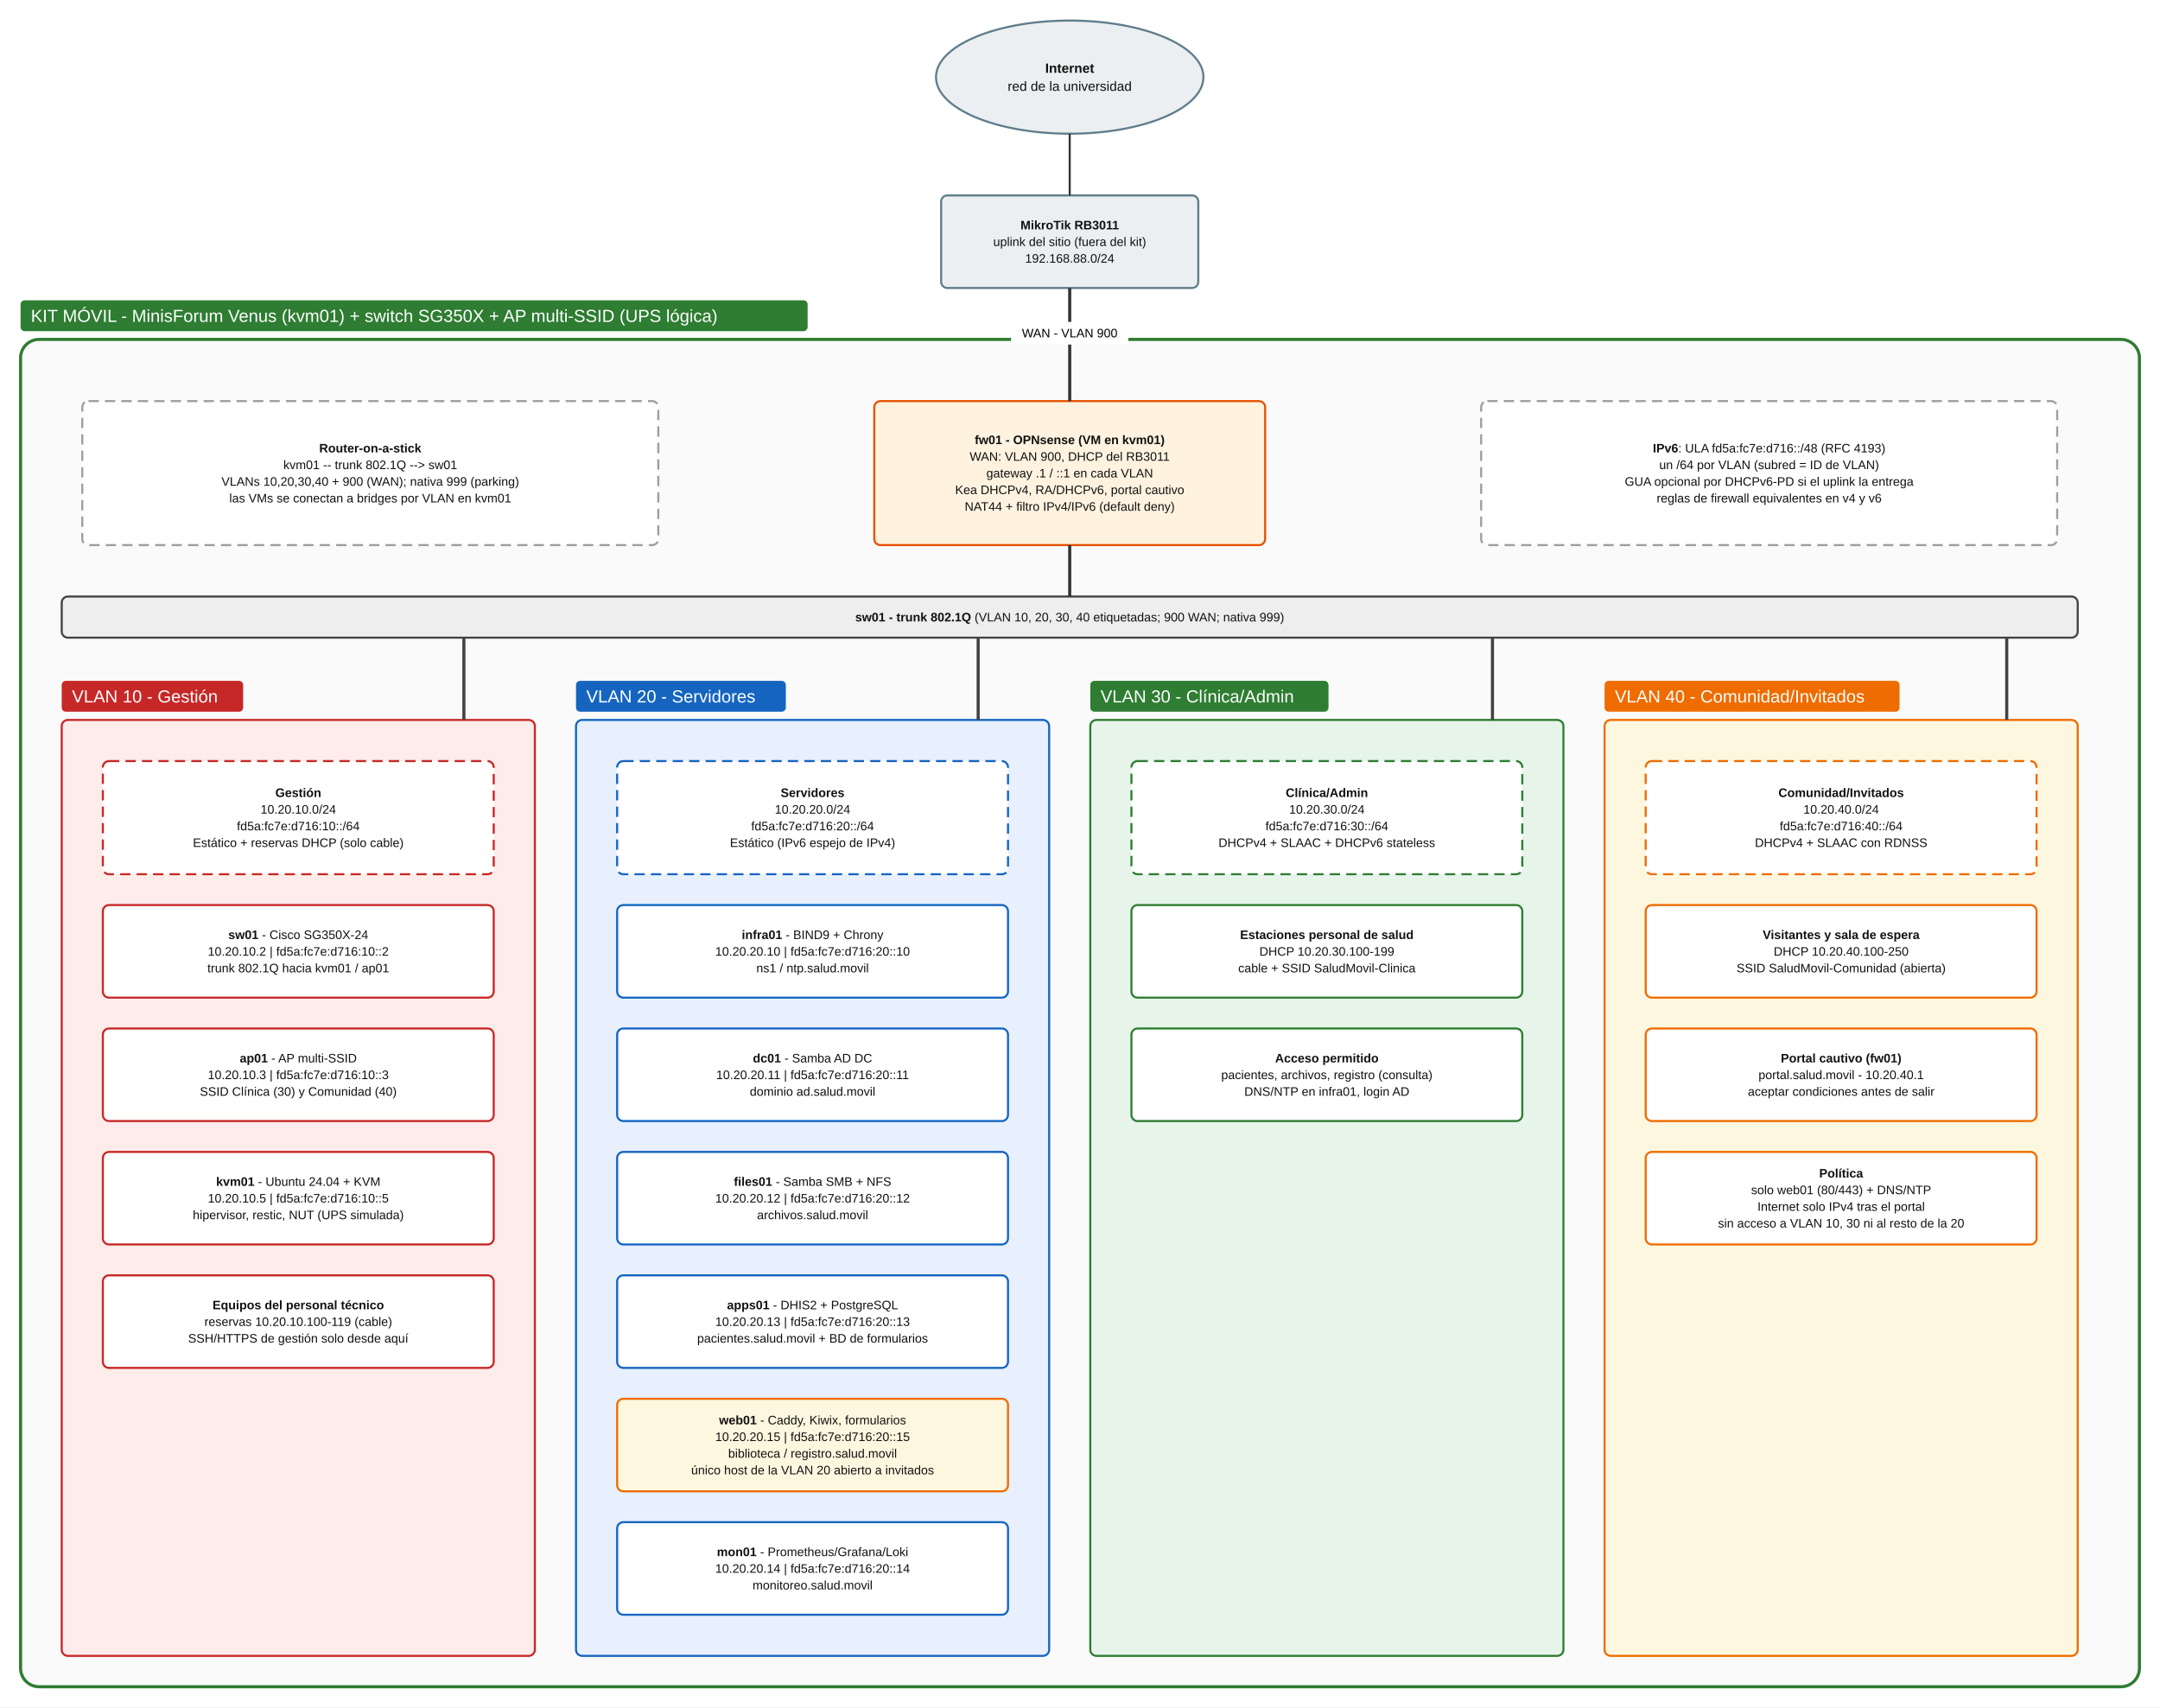
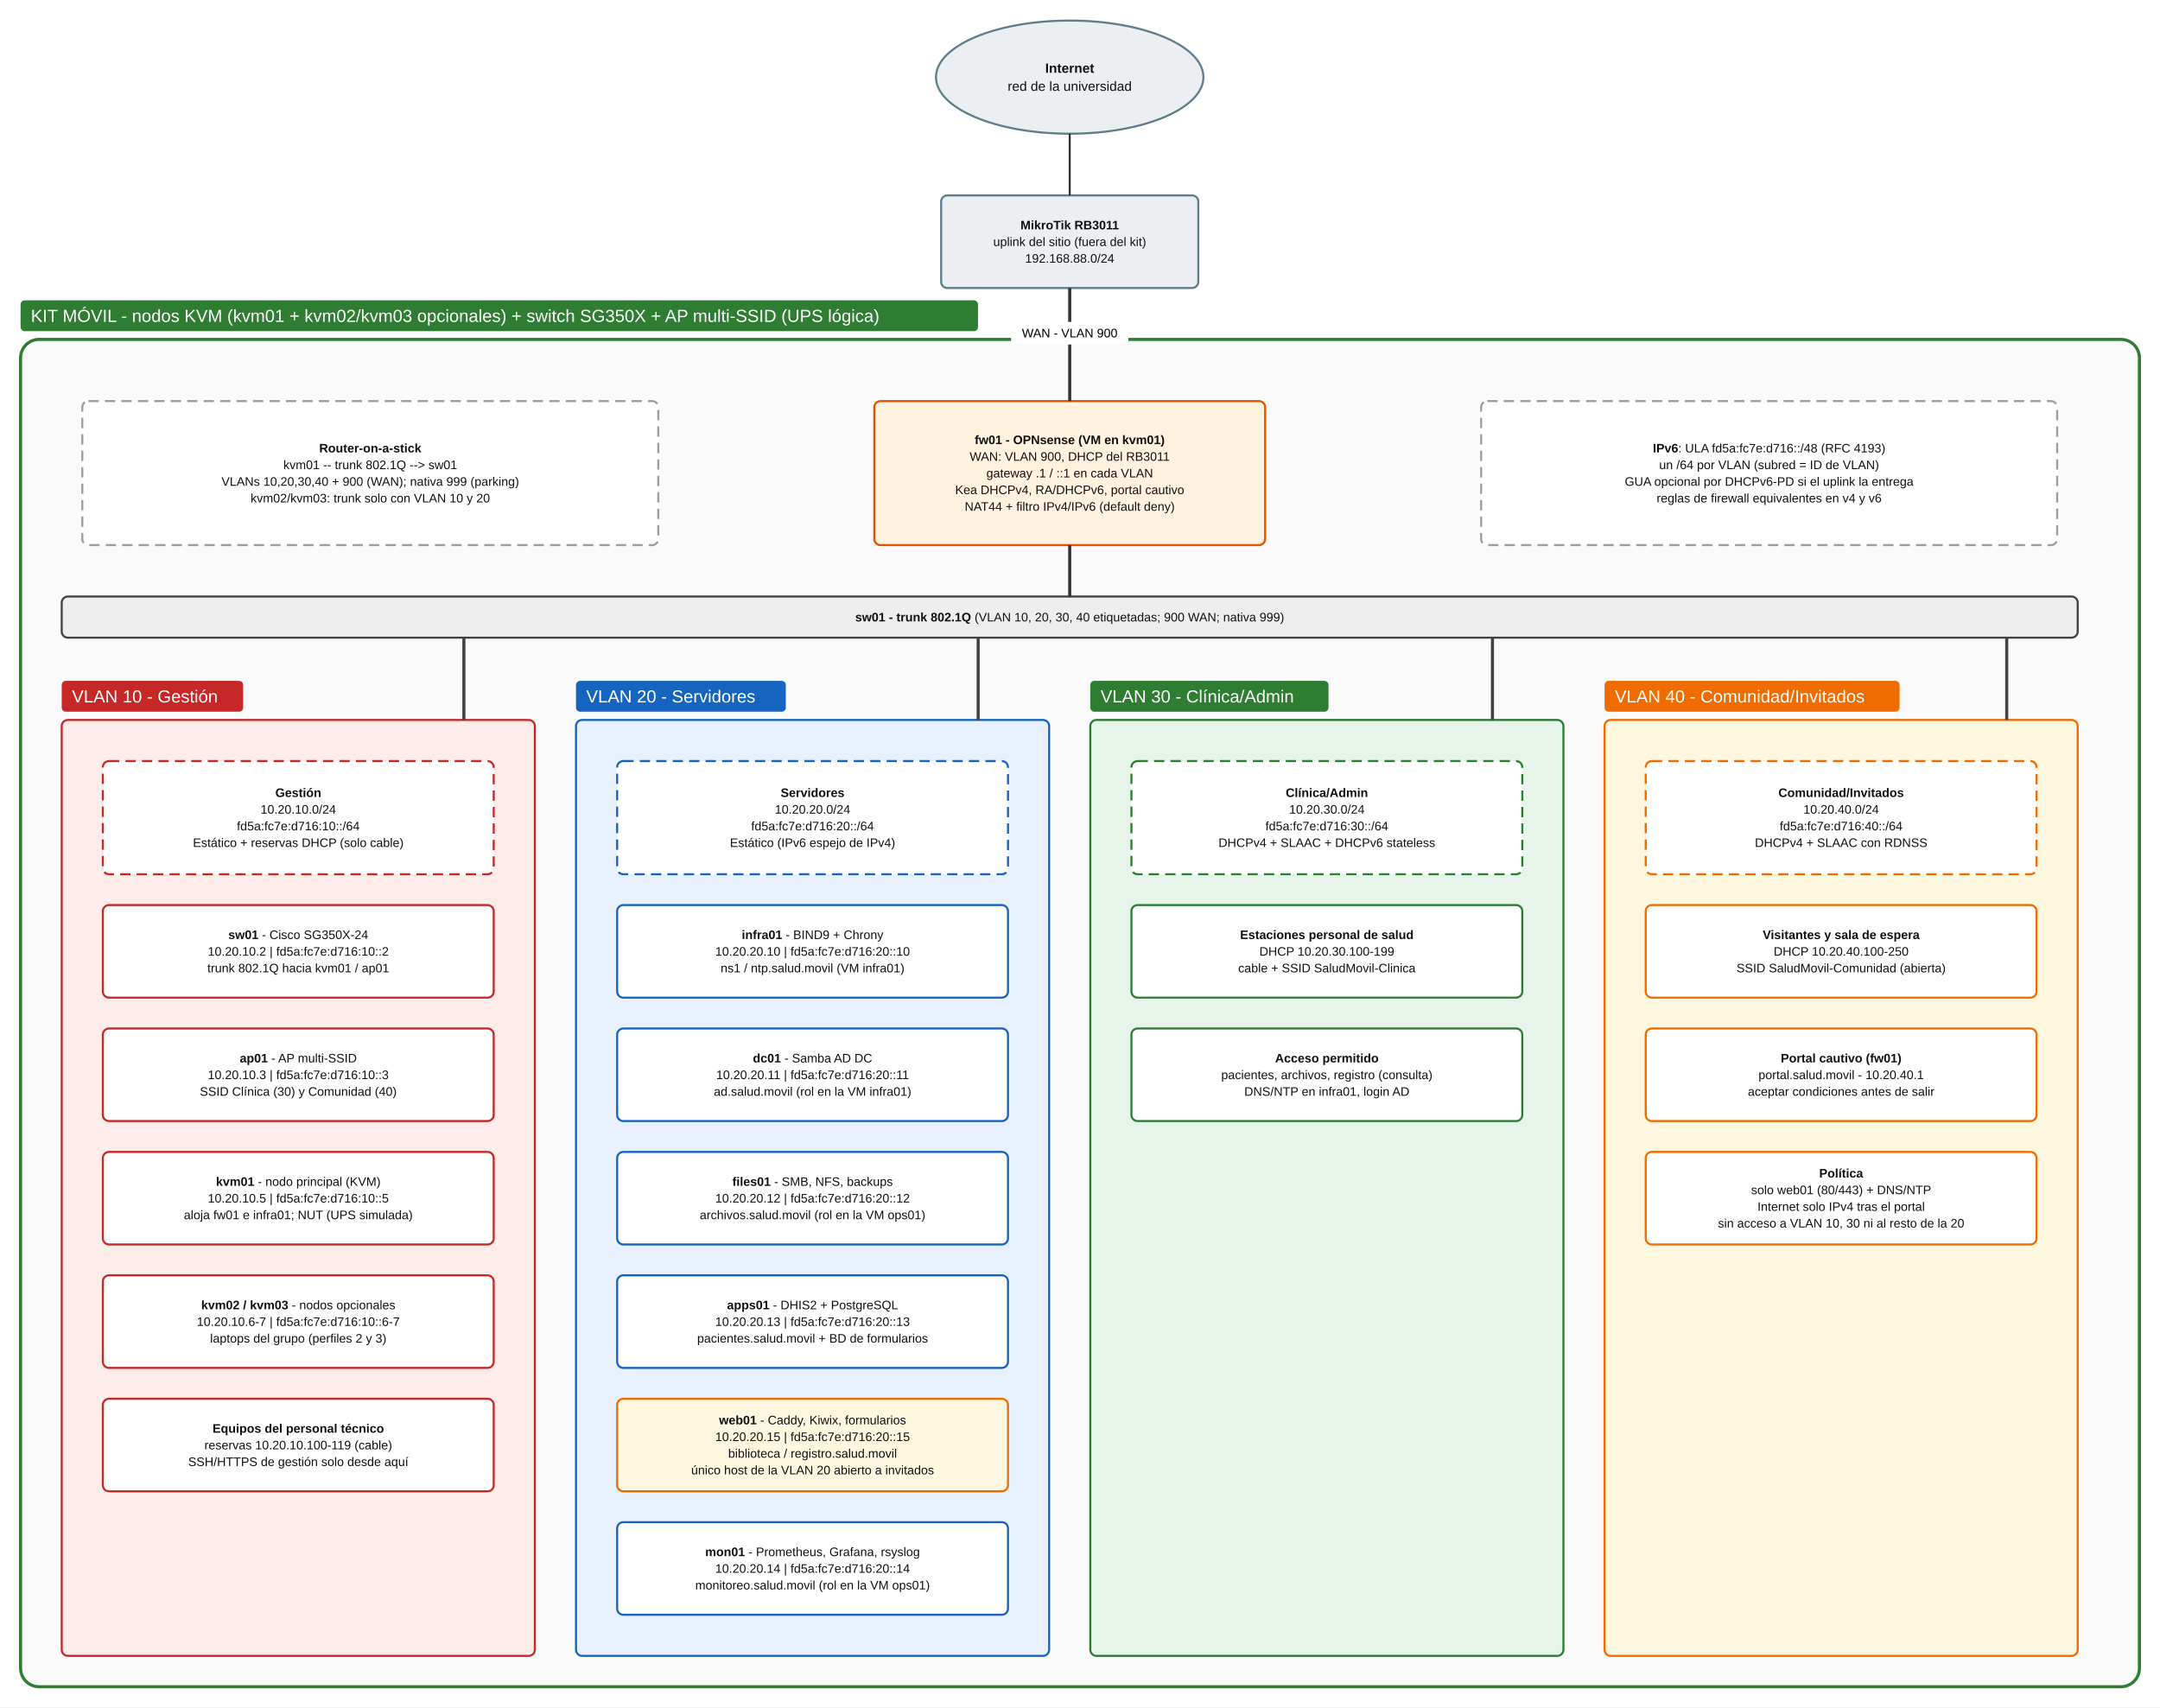
<svg xmlns="http://www.w3.org/2000/svg" width="2100" height="1660" viewBox="0 0 2100 1660" font-family="Liberation Sans, Arial, sans-serif">
  <rect width="2100" height="1660" fill="#FFFFFF" />
  <rect x="20" y="330" width="2060" height="1310" rx="18" fill="#FAFAFA" stroke="#2E7D32" stroke-width="3" />
-   <rect x="20" y="292" width="765.2" height="30" rx="4" fill="#2E7D32" />
-   <text x="30" y="313" font-size="17" fill="#FFFFFF">KIT MÓVIL - MinisForum Venus (kvm01) + switch SG350X + AP multi-SSID (UPS lógica)</text>
+   <rect x="20" y="292" width="930.8" height="30" rx="4" fill="#2E7D32" />
+   <text x="30" y="313" font-size="17" fill="#FFFFFF">KIT MÓVIL - nodos KVM (kvm01 + kvm02/kvm03 opcionales) + switch SG350X + AP multi-SSID (UPS lógica)</text>
  <rect x="60" y="700" width="460" height="910" rx="6" fill="#FDECEA" stroke="#C62828" stroke-width="2" />
  <rect x="60" y="662" width="176.4" height="30" rx="4" fill="#C62828" />
  <text x="70" y="683" font-size="17" fill="#FFFFFF">VLAN 10 - Gestión</text>
  <rect x="100" y="740" width="380" height="110" rx="6" fill="#FFFFFF" stroke="#C62828" stroke-width="2" stroke-dasharray="10,6" />
  <text x="290.0" y="774.9" font-size="12" text-anchor="middle" fill="#111111">
    <tspan font-weight="bold">Gestión</tspan>
  </text>
  <text x="290.0" y="791.1" font-size="12" text-anchor="middle" fill="#111111">10.20.10.0/24</text>
  <text x="290.0" y="807.3" font-size="12" text-anchor="middle" fill="#111111">fd5a:fc7e:d716:10::/64</text>
  <text x="290.0" y="823.5" font-size="12" text-anchor="middle" fill="#111111">Estático + reservas DHCP (solo cable)</text>
  <rect x="100" y="880" width="380" height="90" rx="6" fill="#FFFFFF" stroke="#C62828" stroke-width="2" />
  <text x="290.0" y="913.0" font-size="12" text-anchor="middle" fill="#111111">
    <tspan font-weight="bold">sw01</tspan> - Cisco SG350X-24</text>
  <text x="290.0" y="929.2" font-size="12" text-anchor="middle" fill="#111111">10.20.10.2 | fd5a:fc7e:d716:10::2</text>
  <text x="290.0" y="945.4" font-size="12" text-anchor="middle" fill="#111111">trunk 802.1Q hacia kvm01 / ap01</text>
  <rect x="100" y="1000" width="380" height="90" rx="6" fill="#FFFFFF" stroke="#C62828" stroke-width="2" />
  <text x="290.0" y="1033.0" font-size="12" text-anchor="middle" fill="#111111">
    <tspan font-weight="bold">ap01</tspan> - AP multi-SSID</text>
  <text x="290.0" y="1049.2" font-size="12" text-anchor="middle" fill="#111111">10.20.10.3 | fd5a:fc7e:d716:10::3</text>
  <text x="290.0" y="1065.4" font-size="12" text-anchor="middle" fill="#111111">SSID Clínica (30) y Comunidad (40)</text>
  <rect x="100" y="1120" width="380" height="90" rx="6" fill="#FFFFFF" stroke="#C62828" stroke-width="2" />
  <text x="290.0" y="1153.0" font-size="12" text-anchor="middle" fill="#111111">
-     <tspan font-weight="bold">kvm01</tspan> - Ubuntu 24.04 + KVM</text>
+     <tspan font-weight="bold">kvm01</tspan> - nodo principal (KVM)</text>
  <text x="290.0" y="1169.2" font-size="12" text-anchor="middle" fill="#111111">10.20.10.5 | fd5a:fc7e:d716:10::5</text>
-   <text x="290.0" y="1185.4" font-size="12" text-anchor="middle" fill="#111111">hipervisor, restic, NUT (UPS simulada)</text>
+   <text x="290.0" y="1185.4" font-size="12" text-anchor="middle" fill="#111111">aloja fw01 e infra01; NUT (UPS simulada)</text>
  <rect x="100" y="1240" width="380" height="90" rx="6" fill="#FFFFFF" stroke="#C62828" stroke-width="2" />
  <text x="290.0" y="1273.0" font-size="12" text-anchor="middle" fill="#111111">
+     <tspan font-weight="bold">kvm02 / kvm03</tspan> - nodos opcionales</text>
+   <text x="290.0" y="1289.2" font-size="12" text-anchor="middle" fill="#111111">10.20.10.6-7 | fd5a:fc7e:d716:10::6-7</text>
+   <text x="290.0" y="1305.4" font-size="12" text-anchor="middle" fill="#111111">laptops del grupo (perfiles 2 y 3)</text>
+   <rect x="100" y="1360" width="380" height="90" rx="6" fill="#FFFFFF" stroke="#C62828" stroke-width="2" />
+   <text x="290.0" y="1393.0" font-size="12" text-anchor="middle" fill="#111111">
    <tspan font-weight="bold">Equipos del personal técnico</tspan>
  </text>
-   <text x="290.0" y="1289.2" font-size="12" text-anchor="middle" fill="#111111">reservas 10.20.10.100-119 (cable)</text>
-   <text x="290.0" y="1305.4" font-size="12" text-anchor="middle" fill="#111111">SSH/HTTPS de gestión solo desde aquí</text>
+   <text x="290.0" y="1409.2" font-size="12" text-anchor="middle" fill="#111111">reservas 10.20.10.100-119 (cable)</text>
+   <text x="290.0" y="1425.4" font-size="12" text-anchor="middle" fill="#111111">SSH/HTTPS de gestión solo desde aquí</text>
  <rect x="560" y="700" width="460" height="910" rx="6" fill="#E8F0FE" stroke="#1565C0" stroke-width="2" />
  <rect x="560" y="662" width="204.0" height="30" rx="4" fill="#1565C0" />
  <text x="570" y="683" font-size="17" fill="#FFFFFF">VLAN 20 - Servidores</text>
  <rect x="600" y="740" width="380" height="110" rx="6" fill="#FFFFFF" stroke="#1565C0" stroke-width="2" stroke-dasharray="10,6" />
  <text x="790.0" y="774.9" font-size="12" text-anchor="middle" fill="#111111">
    <tspan font-weight="bold">Servidores</tspan>
  </text>
  <text x="790.0" y="791.1" font-size="12" text-anchor="middle" fill="#111111">10.20.20.0/24</text>
  <text x="790.0" y="807.3" font-size="12" text-anchor="middle" fill="#111111">fd5a:fc7e:d716:20::/64</text>
  <text x="790.0" y="823.5" font-size="12" text-anchor="middle" fill="#111111">Estático (IPv6 espejo de IPv4)</text>
  <rect x="600" y="880" width="380" height="90" rx="6" fill="#FFFFFF" stroke="#1565C0" stroke-width="2" />
  <text x="790.0" y="913.0" font-size="12" text-anchor="middle" fill="#111111">
    <tspan font-weight="bold">infra01</tspan> - BIND9 + Chrony</text>
  <text x="790.0" y="929.2" font-size="12" text-anchor="middle" fill="#111111">10.20.20.10 | fd5a:fc7e:d716:20::10</text>
-   <text x="790.0" y="945.4" font-size="12" text-anchor="middle" fill="#111111">ns1 / ntp.salud.movil</text>
+   <text x="790.0" y="945.4" font-size="12" text-anchor="middle" fill="#111111">ns1 / ntp.salud.movil (VM infra01)</text>
  <rect x="600" y="1000" width="380" height="90" rx="6" fill="#FFFFFF" stroke="#1565C0" stroke-width="2" />
  <text x="790.0" y="1033.0" font-size="12" text-anchor="middle" fill="#111111">
    <tspan font-weight="bold">dc01</tspan> - Samba AD DC</text>
  <text x="790.0" y="1049.2" font-size="12" text-anchor="middle" fill="#111111">10.20.20.11 | fd5a:fc7e:d716:20::11</text>
-   <text x="790.0" y="1065.4" font-size="12" text-anchor="middle" fill="#111111">dominio ad.salud.movil</text>
+   <text x="790.0" y="1065.4" font-size="12" text-anchor="middle" fill="#111111">ad.salud.movil (rol en la VM infra01)</text>
  <rect x="600" y="1120" width="380" height="90" rx="6" fill="#FFFFFF" stroke="#1565C0" stroke-width="2" />
  <text x="790.0" y="1153.0" font-size="12" text-anchor="middle" fill="#111111">
-     <tspan font-weight="bold">files01</tspan> - Samba SMB + NFS</text>
+     <tspan font-weight="bold">files01</tspan> - SMB, NFS, backups</text>
  <text x="790.0" y="1169.2" font-size="12" text-anchor="middle" fill="#111111">10.20.20.12 | fd5a:fc7e:d716:20::12</text>
-   <text x="790.0" y="1185.4" font-size="12" text-anchor="middle" fill="#111111">archivos.salud.movil</text>
+   <text x="790.0" y="1185.4" font-size="12" text-anchor="middle" fill="#111111">archivos.salud.movil (rol en la VM ops01)</text>
  <rect x="600" y="1240" width="380" height="90" rx="6" fill="#FFFFFF" stroke="#1565C0" stroke-width="2" />
  <text x="790.0" y="1273.0" font-size="12" text-anchor="middle" fill="#111111">
    <tspan font-weight="bold">apps01</tspan> - DHIS2 + PostgreSQL</text>
  <text x="790.0" y="1289.2" font-size="12" text-anchor="middle" fill="#111111">10.20.20.13 | fd5a:fc7e:d716:20::13</text>
  <text x="790.0" y="1305.4" font-size="12" text-anchor="middle" fill="#111111">pacientes.salud.movil + BD de formularios</text>
  <rect x="600" y="1360" width="380" height="90" rx="6" fill="#FEF7E0" stroke="#EF6C00" stroke-width="2" />
  <text x="790.0" y="1384.9" font-size="12" text-anchor="middle" fill="#111111">
    <tspan font-weight="bold">web01</tspan> - Caddy, Kiwix, formularios</text>
  <text x="790.0" y="1401.1" font-size="12" text-anchor="middle" fill="#111111">10.20.20.15 | fd5a:fc7e:d716:20::15</text>
  <text x="790.0" y="1417.3" font-size="12" text-anchor="middle" fill="#111111">biblioteca / registro.salud.movil</text>
  <text x="790.0" y="1433.5" font-size="12" text-anchor="middle" fill="#111111">único host de la VLAN 20 abierto a invitados</text>
  <rect x="600" y="1480" width="380" height="90" rx="6" fill="#FFFFFF" stroke="#1565C0" stroke-width="2" />
  <text x="790.0" y="1513.0" font-size="12" text-anchor="middle" fill="#111111">
-     <tspan font-weight="bold">mon01</tspan> - Prometheus/Grafana/Loki</text>
+     <tspan font-weight="bold">mon01</tspan> - Prometheus, Grafana, rsyslog</text>
  <text x="790.0" y="1529.2" font-size="12" text-anchor="middle" fill="#111111">10.20.20.14 | fd5a:fc7e:d716:20::14</text>
-   <text x="790.0" y="1545.4" font-size="12" text-anchor="middle" fill="#111111">monitoreo.salud.movil</text>
+   <text x="790.0" y="1545.4" font-size="12" text-anchor="middle" fill="#111111">monitoreo.salud.movil (rol en la VM ops01)</text>
  <rect x="1060" y="700" width="460" height="910" rx="6" fill="#E6F4EA" stroke="#2E7D32" stroke-width="2" />
  <rect x="1060" y="662" width="231.6" height="30" rx="4" fill="#2E7D32" />
  <text x="1070" y="683" font-size="17" fill="#FFFFFF">VLAN 30 - Clínica/Admin</text>
  <rect x="1100" y="740" width="380" height="110" rx="6" fill="#FFFFFF" stroke="#2E7D32" stroke-width="2" stroke-dasharray="10,6" />
  <text x="1290.0" y="774.9" font-size="12" text-anchor="middle" fill="#111111">
    <tspan font-weight="bold">Clínica/Admin</tspan>
  </text>
  <text x="1290.0" y="791.1" font-size="12" text-anchor="middle" fill="#111111">10.20.30.0/24</text>
  <text x="1290.0" y="807.3" font-size="12" text-anchor="middle" fill="#111111">fd5a:fc7e:d716:30::/64</text>
  <text x="1290.0" y="823.5" font-size="12" text-anchor="middle" fill="#111111">DHCPv4 + SLAAC + DHCPv6 stateless</text>
  <rect x="1100" y="880" width="380" height="90" rx="6" fill="#FFFFFF" stroke="#2E7D32" stroke-width="2" />
  <text x="1290.0" y="913.0" font-size="12" text-anchor="middle" fill="#111111">
    <tspan font-weight="bold">Estaciones personal de salud</tspan>
  </text>
  <text x="1290.0" y="929.2" font-size="12" text-anchor="middle" fill="#111111">DHCP 10.20.30.100-199</text>
  <text x="1290.0" y="945.4" font-size="12" text-anchor="middle" fill="#111111">cable + SSID SaludMovil-Clinica</text>
  <rect x="1100" y="1000" width="380" height="90" rx="6" fill="#FFFFFF" stroke="#2E7D32" stroke-width="2" />
  <text x="1290.0" y="1033.0" font-size="12" text-anchor="middle" fill="#111111">
    <tspan font-weight="bold">Acceso permitido</tspan>
  </text>
  <text x="1290.0" y="1049.2" font-size="12" text-anchor="middle" fill="#111111">pacientes, archivos, registro (consulta)</text>
  <text x="1290.0" y="1065.4" font-size="12" text-anchor="middle" fill="#111111">DNS/NTP en infra01, login AD</text>
  <rect x="1560" y="700" width="460" height="910" rx="6" fill="#FEF7E0" stroke="#EF6C00" stroke-width="2" />
  <rect x="1560" y="662" width="286.8" height="30" rx="4" fill="#EF6C00" />
  <text x="1570" y="683" font-size="17" fill="#FFFFFF">VLAN 40 - Comunidad/Invitados</text>
  <rect x="1600" y="740" width="380" height="110" rx="6" fill="#FFFFFF" stroke="#EF6C00" stroke-width="2" stroke-dasharray="10,6" />
  <text x="1790.0" y="774.9" font-size="12" text-anchor="middle" fill="#111111">
    <tspan font-weight="bold">Comunidad/Invitados</tspan>
  </text>
  <text x="1790.0" y="791.1" font-size="12" text-anchor="middle" fill="#111111">10.20.40.0/24</text>
  <text x="1790.0" y="807.3" font-size="12" text-anchor="middle" fill="#111111">fd5a:fc7e:d716:40::/64</text>
  <text x="1790.0" y="823.5" font-size="12" text-anchor="middle" fill="#111111">DHCPv4 + SLAAC con RDNSS</text>
  <rect x="1600" y="880" width="380" height="90" rx="6" fill="#FFFFFF" stroke="#EF6C00" stroke-width="2" />
  <text x="1790.0" y="913.0" font-size="12" text-anchor="middle" fill="#111111">
    <tspan font-weight="bold">Visitantes y sala de espera</tspan>
  </text>
  <text x="1790.0" y="929.2" font-size="12" text-anchor="middle" fill="#111111">DHCP 10.20.40.100-250</text>
  <text x="1790.0" y="945.4" font-size="12" text-anchor="middle" fill="#111111">SSID SaludMovil-Comunidad (abierta)</text>
  <rect x="1600" y="1000" width="380" height="90" rx="6" fill="#FFFFFF" stroke="#EF6C00" stroke-width="2" />
  <text x="1790.0" y="1033.0" font-size="12" text-anchor="middle" fill="#111111">
    <tspan font-weight="bold">Portal cautivo (fw01)</tspan>
  </text>
  <text x="1790.0" y="1049.2" font-size="12" text-anchor="middle" fill="#111111">portal.salud.movil - 10.20.40.1</text>
  <text x="1790.0" y="1065.4" font-size="12" text-anchor="middle" fill="#111111">aceptar condiciones antes de salir</text>
  <rect x="1600" y="1120" width="380" height="90" rx="6" fill="#FFFFFF" stroke="#EF6C00" stroke-width="2" />
  <text x="1790.0" y="1144.9" font-size="12" text-anchor="middle" fill="#111111">
    <tspan font-weight="bold">Política</tspan>
  </text>
  <text x="1790.0" y="1161.1" font-size="12" text-anchor="middle" fill="#111111">solo web01 (80/443) + DNS/NTP</text>
  <text x="1790.0" y="1177.3" font-size="12" text-anchor="middle" fill="#111111">Internet solo IPv4 tras el portal</text>
  <text x="1790.0" y="1193.5" font-size="12" text-anchor="middle" fill="#111111">sin acceso a VLAN 10, 30 ni al resto de la 20</text>
  <ellipse cx="1040.0" cy="75.0" rx="130.0" ry="55.0" fill="#ECEFF1" stroke="#607D8B" stroke-width="2" />
  <text x="1040.0" y="70.775" font-size="13" text-anchor="middle" fill="#111111">
    <tspan font-weight="bold">Internet</tspan>
  </text>
  <text x="1040.0" y="88.325" font-size="13" text-anchor="middle" fill="#111111">red de la universidad</text>
  <rect x="915" y="190" width="250" height="90" rx="6" fill="#ECEFF1" stroke="#607D8B" stroke-width="2" />
  <text x="1040.0" y="223.0" font-size="12" text-anchor="middle" fill="#111111">
    <tspan font-weight="bold">MikroTik RB3011</tspan>
  </text>
  <text x="1040.0" y="239.2" font-size="12" text-anchor="middle" fill="#111111">uplink del sitio (fuera del kit)</text>
  <text x="1040.0" y="255.4" font-size="12" text-anchor="middle" fill="#111111">192.168.88.0/24</text>
  <rect x="850" y="390" width="380" height="140" rx="6" fill="#FFF3E0" stroke="#E65100" stroke-width="2" />
  <text x="1040.0" y="431.8" font-size="12" text-anchor="middle" fill="#111111">
    <tspan font-weight="bold">fw01 - OPNsense (VM en kvm01)</tspan>
  </text>
  <text x="1040.0" y="448.0" font-size="12" text-anchor="middle" fill="#111111">WAN: VLAN 900, DHCP del RB3011</text>
  <text x="1040.0" y="464.2" font-size="12" text-anchor="middle" fill="#111111">gateway .1 / ::1 en cada VLAN</text>
  <text x="1040.0" y="480.4" font-size="12" text-anchor="middle" fill="#111111">Kea DHCPv4, RA/DHCPv6, portal cautivo</text>
  <text x="1040.0" y="496.6" font-size="12" text-anchor="middle" fill="#111111">NAT44 + filtro IPv4/IPv6 (default deny)</text>
  <rect x="80" y="390" width="560" height="140" rx="6" fill="#FFFFFF" stroke="#9E9E9E" stroke-width="2" stroke-dasharray="10,6" />
  <text x="360.0" y="439.9" font-size="12" text-anchor="middle" fill="#111111">
    <tspan font-weight="bold">Router-on-a-stick</tspan>
  </text>
  <text x="360.0" y="456.1" font-size="12" text-anchor="middle" fill="#111111">kvm01 -- trunk 802.1Q --&gt; sw01</text>
  <text x="360.0" y="472.3" font-size="12" text-anchor="middle" fill="#111111">VLANs 10,20,30,40 + 900 (WAN); nativa 999 (parking)</text>
-   <text x="360.0" y="488.5" font-size="12" text-anchor="middle" fill="#111111">las VMs se conectan a bridges por VLAN en kvm01</text>
+   <text x="360.0" y="488.5" font-size="12" text-anchor="middle" fill="#111111">kvm02/kvm03: trunk solo con VLAN 10 y 20</text>
  <rect x="1440" y="390" width="560" height="140" rx="6" fill="#FFFFFF" stroke="#9E9E9E" stroke-width="2" stroke-dasharray="10,6" />
  <text x="1720.0" y="439.9" font-size="12" text-anchor="middle" fill="#111111">
    <tspan font-weight="bold">IPv6</tspan>: ULA fd5a:fc7e:d716::/48 (RFC 4193)</text>
  <text x="1720.0" y="456.1" font-size="12" text-anchor="middle" fill="#111111">un /64 por VLAN (subred = ID de VLAN)</text>
  <text x="1720.0" y="472.3" font-size="12" text-anchor="middle" fill="#111111">GUA opcional por DHCPv6-PD si el uplink la entrega</text>
  <text x="1720.0" y="488.5" font-size="12" text-anchor="middle" fill="#111111">reglas de firewall equivalentes en v4 y v6</text>
  <rect x="60" y="580" width="1960" height="40" rx="6" fill="#EEEEEE" stroke="#424242" stroke-width="2" />
  <text x="1040.0" y="604.2" font-size="12" text-anchor="middle" fill="#111111">
    <tspan font-weight="bold">sw01 - trunk 802.1Q</tspan> (VLAN 10, 20, 30, 40 etiquetadas; 900 WAN; nativa 999)</text>
  <line x1="1040.0" y1="130" x2="1040.0" y2="190" stroke="#333333" stroke-width="2" />
  <line x1="1040.0" y1="280" x2="1040.0" y2="390" stroke="#333333" stroke-width="3" />
  <rect x="983.0" y="313.0" width="114" height="22" fill="#FFFFFF" />
  <text x="1040.0" y="328.0" font-size="12" text-anchor="middle">WAN - VLAN 900</text>
  <line x1="1040.0" y1="530" x2="1040.0" y2="580" stroke="#333333" stroke-width="3" />
  <line x1="451.0" y1="620" x2="451.0" y2="700" stroke="#424242" stroke-width="3" />
  <line x1="951.0" y1="620" x2="951.0" y2="700" stroke="#424242" stroke-width="3" />
  <line x1="1451.0" y1="620" x2="1451.0" y2="700" stroke="#424242" stroke-width="3" />
  <line x1="1951.0" y1="620" x2="1951.0" y2="700" stroke="#424242" stroke-width="3" />
</svg>
